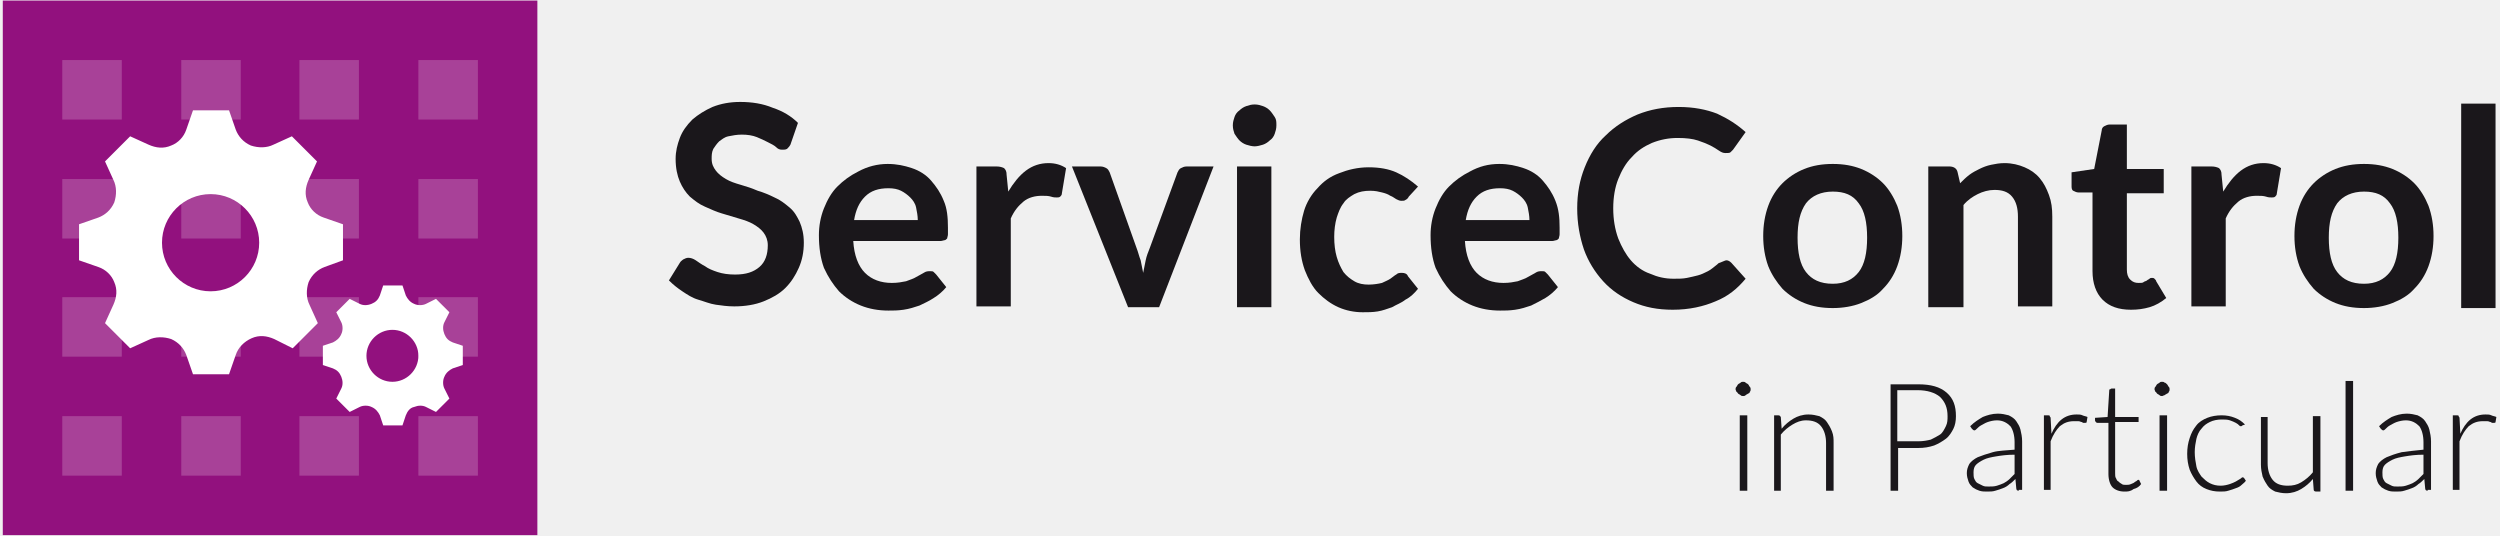
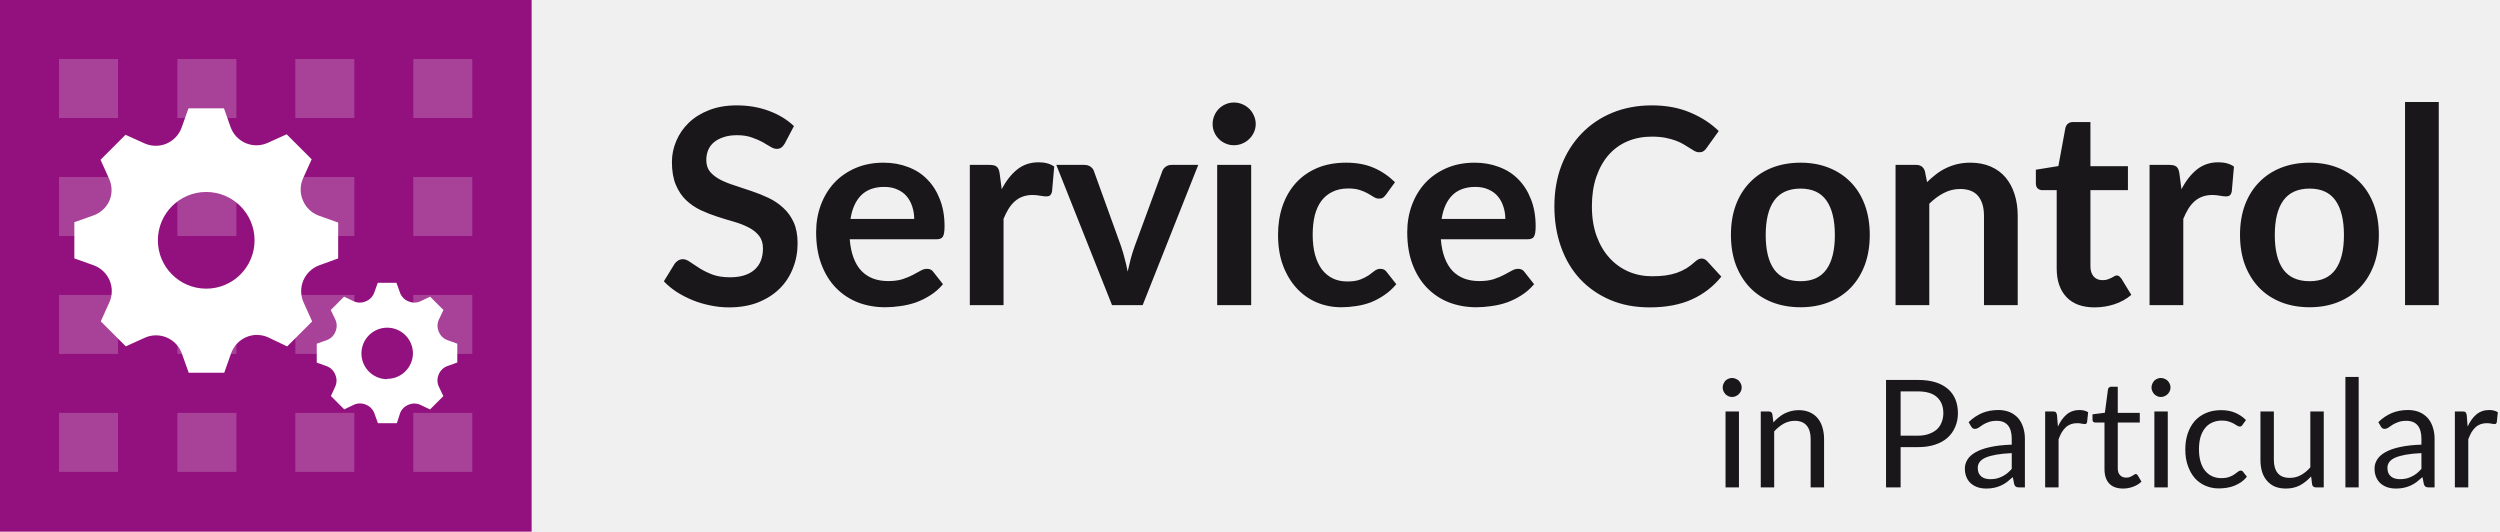
- <svg xmlns="http://www.w3.org/2000/svg" stroke-linejoin="round" fill-rule="evenodd" xml:space="preserve" height="100%" width="100%" version="1.1" stroke-miterlimit="1.414" clip-rule="evenodd" viewBox="0 0 504 108">
-   <g transform="translate(-26 -82)">
-     <g id="SC-bw" transform="matrix(1.6892 0 0 1.6892 -173.1 -93.565)">
-       <g fill="#1a171b" fill-rule="nonzero">
-         <path d="m212.2 121.2c-0.1 0.2-0.3 0.4-0.4 0.5-0.2 0.1-0.3 0.1-0.6 0.1s-0.5-0.1-0.7-0.3-0.6-0.4-1-0.6-0.8-0.4-1.3-0.6-1.1-0.3-1.8-0.3c-0.6 0-1.1 0.1-1.6 0.2s-0.8 0.4-1.1 0.6c-0.3 0.3-0.5 0.6-0.7 0.9-0.2 0.4-0.2 0.8-0.2 1.2 0 0.6 0.2 1 0.5 1.4s0.7 0.7 1.2 1 1.1 0.5 1.8 0.7 1.3 0.4 2 0.7c0.7 0.2 1.4 0.5 2 0.8 0.7 0.3 1.2 0.7 1.8 1.2s0.9 1.1 1.2 1.7c0.3 0.7 0.5 1.5 0.5 2.5 0 1.1-0.2 2.1-0.6 3s-0.9 1.7-1.6 2.4-1.6 1.2-2.6 1.6-2.2 0.6-3.5 0.6c-0.8 0-1.5-0.1-2.2-0.2s-1.4-0.4-2.1-0.6-1.3-0.6-1.9-1-1.1-0.8-1.6-1.3l1.3-2.1c0.1-0.2 0.3-0.3 0.4-0.4 0.2-0.1 0.4-0.2 0.6-0.2 0.3 0 0.6 0.1 0.9 0.3s0.7 0.5 1.1 0.7c0.4 0.3 0.9 0.5 1.5 0.7s1.3 0.3 2.1 0.3c1.3 0 2.2-0.3 2.9-0.9s1-1.5 1-2.6c0-0.6-0.2-1.1-0.5-1.5s-0.7-0.7-1.2-1-1.1-0.5-1.8-0.7-1.3-0.4-2-0.6-1.3-0.5-2-0.8-1.2-0.7-1.8-1.2c-0.5-0.5-0.9-1.1-1.2-1.8s-0.5-1.6-0.5-2.7c0-0.9 0.2-1.7 0.5-2.5s0.8-1.5 1.5-2.2c0.7-0.6 1.5-1.1 2.4-1.5 1-0.4 2.1-0.6 3.3-0.6 1.4 0 2.7 0.2 3.9 0.7 1.2 0.4 2.2 1 3 1.8l-0.9 2.6z" />
-         <path d="m223.8 123.5c1.1 0 2 0.2 2.9 0.5s1.7 0.8 2.3 1.5 1.1 1.4 1.5 2.4c0.4 0.9 0.5 2 0.5 3.2v0.8c0 0.2-0.1 0.4-0.1 0.5-0.1 0.1-0.2 0.2-0.3 0.2s-0.3 0.1-0.5 0.1h-10.4c0.1 1.7 0.6 3 1.4 3.8s1.9 1.2 3.2 1.2c0.7 0 1.2-0.1 1.7-0.2 0.5-0.2 0.9-0.3 1.2-0.5 0.4-0.2 0.7-0.4 0.9-0.5 0.3-0.2 0.5-0.2 0.8-0.2 0.2 0 0.3 0 0.4 0.1l0.3 0.3 1.2 1.5c-0.4 0.5-1 1-1.5 1.3-0.6 0.4-1.1 0.6-1.7 0.9-0.6 0.2-1.2 0.4-1.9 0.5s-1.2 0.1-1.8 0.1c-1.2 0-2.3-0.2-3.3-0.6s-1.9-1-2.6-1.7c-0.7-0.8-1.3-1.7-1.8-2.8-0.4-1.1-0.6-2.4-0.6-3.9 0-1.1 0.2-2.2 0.6-3.2s0.9-1.9 1.6-2.6 1.5-1.3 2.5-1.8c1.1-0.6 2.3-0.9 3.5-0.9zm0.1 2.9c-1.2 0-2.1 0.3-2.8 1s-1.1 1.6-1.3 2.8h7.6c0-0.5-0.1-1-0.2-1.5s-0.4-0.9-0.7-1.2-0.7-0.6-1.1-0.8-0.9-0.3-1.5-0.3z" />
-         <path d="m234.4 140.6v-16.8h2.4c0.4 0 0.7 0.1 0.9 0.2 0.2 0.2 0.3 0.4 0.3 0.8l0.2 2c0.6-1 1.3-1.9 2.1-2.5s1.7-0.9 2.7-0.9c0.8 0 1.5 0.2 2.1 0.6l-0.5 3c0 0.2-0.1 0.3-0.2 0.4s-0.3 0.1-0.4 0.1c-0.2 0-0.4 0-0.7-0.1s-0.7-0.1-1.1-0.1c-0.8 0-1.6 0.2-2.2 0.7s-1.1 1.1-1.5 2v10.5h-4.1v0.1z" />
-         <path d="m256.2 140.6h-3.7l-6.7-16.8h3.4c0.3 0 0.5 0.1 0.7 0.2s0.3 0.3 0.4 0.5l3.2 9c0.2 0.5 0.3 1 0.5 1.5l0.3 1.5 0.3-1.5c0.1-0.5 0.3-1 0.5-1.5l3.3-9c0.1-0.2 0.2-0.4 0.4-0.5s0.4-0.2 0.7-0.2h3.2l-6.5 16.8z" />
-         <path d="m270.2 118.9c0 0.4-0.1 0.7-0.2 1s-0.3 0.6-0.6 0.8c-0.2 0.2-0.5 0.4-0.8 0.5s-0.7 0.2-1 0.2-0.7-0.1-1-0.2-0.6-0.3-0.8-0.5-0.4-0.5-0.6-0.8c-0.1-0.3-0.2-0.6-0.2-1s0.1-0.7 0.2-1 0.3-0.6 0.6-0.8c0.2-0.2 0.5-0.4 0.8-0.5s0.6-0.2 1-0.2 0.7 0.1 1 0.2 0.6 0.3 0.8 0.5 0.4 0.5 0.6 0.8 0.2 0.6 0.2 1zm-0.6 4.9v16.8h-4.1v-16.8h4.1z" />
-         <path d="m286 127.4c-0.1 0.2-0.2 0.3-0.4 0.4-0.1 0.1-0.3 0.1-0.5 0.1s-0.4-0.1-0.6-0.2-0.4-0.3-0.7-0.4c-0.3-0.2-0.6-0.3-1-0.4s-0.8-0.2-1.4-0.2c-0.7 0-1.3 0.1-1.9 0.4-0.5 0.3-1 0.6-1.3 1.1-0.4 0.5-0.6 1.1-0.8 1.7-0.2 0.7-0.3 1.5-0.3 2.3 0 0.9 0.1 1.7 0.3 2.4s0.5 1.3 0.8 1.8c0.4 0.5 0.8 0.8 1.3 1.1s1.1 0.4 1.7 0.4 1.2-0.1 1.6-0.2c0.4-0.2 0.7-0.3 1-0.5s0.5-0.4 0.7-0.5c0.2-0.2 0.4-0.2 0.7-0.2s0.6 0.1 0.7 0.4l1.2 1.5c-0.4 0.5-0.9 1-1.5 1.3-0.5 0.4-1.1 0.6-1.6 0.9-0.6 0.2-1.1 0.4-1.7 0.5s-1.2 0.1-1.8 0.1c-1 0-2-0.2-2.9-0.6s-1.7-1-2.4-1.7-1.2-1.7-1.6-2.7c-0.4-1.1-0.6-2.3-0.6-3.7 0-1.2 0.2-2.4 0.5-3.4s0.9-2 1.6-2.7c0.7-0.8 1.5-1.4 2.6-1.8 1-0.4 2.2-0.7 3.5-0.7s2.4 0.2 3.3 0.6 1.8 1 2.6 1.7l-1.1 1.2z" />
-         <path d="m296.8 123.5c1.1 0 2 0.2 2.9 0.5s1.7 0.8 2.3 1.5 1.1 1.4 1.5 2.4 0.5 2 0.5 3.2v0.8c0 0.2-0.1 0.4-0.1 0.5-0.1 0.1-0.2 0.2-0.3 0.2s-0.3 0.1-0.5 0.1h-10.4c0.1 1.7 0.6 3 1.4 3.8s1.9 1.2 3.2 1.2c0.7 0 1.2-0.1 1.7-0.2 0.5-0.2 0.9-0.3 1.2-0.5 0.4-0.2 0.7-0.4 0.9-0.5 0.3-0.2 0.5-0.2 0.8-0.2 0.2 0 0.3 0 0.4 0.1l0.3 0.3 1.2 1.5c-0.4 0.5-1 1-1.5 1.3s-1.1 0.6-1.7 0.9c-0.6 0.2-1.2 0.4-1.9 0.5s-1.2 0.1-1.8 0.1c-1.2 0-2.3-0.2-3.3-0.6s-1.9-1-2.6-1.7c-0.7-0.8-1.3-1.7-1.8-2.8-0.4-1.1-0.6-2.4-0.6-3.9 0-1.1 0.2-2.2 0.6-3.2s0.9-1.9 1.6-2.6 1.5-1.3 2.5-1.8c1.1-0.6 2.2-0.9 3.5-0.9zm0.1 2.9c-1.2 0-2.1 0.3-2.8 1s-1.1 1.6-1.3 2.8h7.6c0-0.5-0.1-1-0.2-1.5s-0.4-0.9-0.7-1.2-0.7-0.6-1.1-0.8-0.9-0.3-1.5-0.3z" />
-         <path d="m323.9 135c0.2 0 0.4 0.1 0.6 0.3l1.7 1.9c-1 1.2-2.1 2.1-3.6 2.7-1.4 0.6-3.1 1-5.1 1-1.8 0-3.3-0.3-4.7-0.9s-2.6-1.4-3.6-2.5-1.8-2.4-2.3-3.8c-0.5-1.5-0.8-3.1-0.8-4.9s0.3-3.4 0.9-4.9 1.4-2.8 2.5-3.8c1.1-1.1 2.4-1.9 3.8-2.5 1.5-0.6 3.1-0.9 4.9-0.9s3.3 0.3 4.6 0.8c1.3 0.6 2.4 1.3 3.4 2.2l-1.5 2.1-0.3 0.3c-0.1 0.1-0.3 0.1-0.6 0.1s-0.5-0.1-0.8-0.3-0.6-0.4-1-0.6-0.9-0.4-1.5-0.6-1.4-0.3-2.4-0.3c-1.1 0-2.1 0.2-3.1 0.6-0.9 0.4-1.7 0.9-2.4 1.7-0.7 0.7-1.2 1.6-1.6 2.6s-0.6 2.2-0.6 3.5 0.2 2.5 0.6 3.6c0.4 1 0.9 1.9 1.5 2.6s1.4 1.3 2.3 1.6c0.9 0.4 1.8 0.6 2.8 0.6 0.6 0 1.1 0 1.6-0.1s0.9-0.2 1.3-0.3 0.8-0.3 1.2-0.5 0.7-0.5 1.1-0.8c0.1-0.1 0.2-0.2 0.3-0.2 0.5-0.2 0.7-0.3 0.8-0.3z" />
-         <path d="m336.6 123.5c1.3 0 2.4 0.2 3.4 0.6s1.9 1 2.6 1.7 1.3 1.7 1.7 2.7c0.4 1.1 0.6 2.3 0.6 3.6s-0.2 2.5-0.6 3.6-1 2-1.7 2.7c-0.7 0.8-1.6 1.3-2.6 1.7s-2.2 0.6-3.4 0.6c-1.3 0-2.4-0.2-3.4-0.6s-1.9-1-2.6-1.7c-0.7-0.8-1.3-1.7-1.7-2.7-0.4-1.1-0.6-2.3-0.6-3.6s0.2-2.5 0.6-3.6 1-2 1.7-2.7 1.6-1.3 2.6-1.7 2.1-0.6 3.4-0.6zm0 14.3c1.4 0 2.4-0.5 3.1-1.4s1-2.3 1-4.1-0.3-3.2-1-4.1c-0.7-1-1.7-1.4-3.1-1.4s-2.5 0.5-3.2 1.4c-0.7 1-1 2.3-1 4.1s0.3 3.2 1 4.1 1.7 1.4 3.2 1.4z" />
-         <path d="m348 140.6v-16.8h2.5c0.5 0 0.9 0.2 1 0.7l0.3 1.3c0.3-0.3 0.7-0.7 1.1-1s0.8-0.5 1.2-0.7 0.9-0.4 1.4-0.5 1-0.2 1.6-0.2c0.9 0 1.7 0.2 2.4 0.5s1.3 0.7 1.8 1.3 0.8 1.2 1.1 2 0.4 1.6 0.4 2.6v10.7h-4.1v-10.7c0-1-0.2-1.8-0.7-2.4s-1.2-0.8-2.1-0.8c-0.7 0-1.4 0.2-2 0.5s-1.2 0.7-1.7 1.3v12.2h-4.2z" />
-         <path d="m372.2 140.9c-1.5 0-2.6-0.4-3.4-1.2s-1.2-2-1.2-3.4v-9.4h-1.7c-0.2 0-0.4-0.1-0.6-0.2s-0.2-0.4-0.2-0.6v-1.6l2.7-0.4 0.9-4.6c0-0.2 0.1-0.4 0.3-0.5s0.4-0.2 0.6-0.2h2.1v5.3h4.4v2.9h-4.4v9.1c0 0.5 0.1 0.9 0.4 1.2s0.6 0.4 1 0.4c0.3 0 0.5 0 0.6-0.1s0.3-0.1 0.4-0.2 0.2-0.1 0.3-0.2 0.2-0.1 0.3-0.1 0.2 0 0.3 0.1 0.2 0.2 0.2 0.3l1.2 2c-0.6 0.5-1.3 0.9-2 1.1s-1.4 0.3-2.2 0.3z" />
-         <path d="m379.4 140.6v-16.8h2.4c0.4 0 0.7 0.1 0.9 0.2 0.2 0.2 0.3 0.4 0.3 0.8l0.2 2c0.6-1 1.3-1.9 2.1-2.5s1.7-0.9 2.7-0.9c0.8 0 1.5 0.2 2.1 0.6l-0.5 3c0 0.2-0.1 0.3-0.2 0.4s-0.3 0.1-0.4 0.1c-0.2 0-0.4 0-0.7-0.1s-0.7-0.1-1.1-0.1c-0.8 0-1.6 0.2-2.2 0.7s-1.1 1.1-1.5 2v10.5h-4.1v0.1z" />
-         <path d="m400 123.5c1.3 0 2.4 0.2 3.4 0.6s1.9 1 2.6 1.7 1.3 1.7 1.7 2.7c0.4 1.1 0.6 2.3 0.6 3.6s-0.2 2.5-0.6 3.6-1 2-1.7 2.7c-0.7 0.8-1.6 1.3-2.6 1.7s-2.2 0.6-3.4 0.6c-1.3 0-2.4-0.2-3.4-0.6s-1.9-1-2.6-1.7c-0.7-0.8-1.3-1.7-1.7-2.7-0.4-1.1-0.6-2.3-0.6-3.6s0.2-2.5 0.6-3.6 1-2 1.7-2.7 1.6-1.3 2.6-1.7 2.1-0.6 3.4-0.6zm0 14.3c1.4 0 2.4-0.5 3.1-1.4s1-2.3 1-4.1-0.3-3.2-1-4.1c-0.7-1-1.7-1.4-3.1-1.4s-2.5 0.5-3.2 1.4c-0.7 1-1 2.3-1 4.1s0.3 3.2 1 4.1 1.7 1.4 3.2 1.4z" />
-         <rect height="24.4" width="4.1" y="116.3" x="411.6" />
-       </g>
-       <g fill="#1a171b" fill-rule="nonzero">
-         <path d="m326.8 150.4c0 0.1 0 0.2-0.1 0.3 0 0.1-0.1 0.2-0.2 0.2-0.1 0.1-0.2 0.1-0.3 0.2s-0.2 0.1-0.3 0.1-0.2 0-0.3-0.1-0.2-0.1-0.3-0.2-0.1-0.2-0.2-0.2c0-0.1-0.1-0.2-0.1-0.3s0-0.2 0.1-0.3 0.1-0.2 0.2-0.3 0.2-0.1 0.3-0.2 0.2-0.1 0.3-0.1 0.2 0 0.3 0.1 0.2 0.1 0.3 0.2 0.1 0.2 0.2 0.3 0.1 0.2 0.1 0.3zm-0.4 3.1v9h-0.9v-9h0.9z" />
-         <path d="m329.6 162.5v-9h0.5c0.2 0 0.2 0.1 0.3 0.2l0.1 1.4c0.4-0.5 0.9-0.9 1.4-1.2s1.1-0.5 1.8-0.5c0.5 0 0.9 0.1 1.3 0.2 0.4 0.2 0.7 0.4 0.9 0.7s0.4 0.6 0.6 1.1 0.2 0.9 0.2 1.4v5.7h-0.9v-5.7c0-0.8-0.2-1.5-0.6-2s-1-0.7-1.8-0.7c-0.6 0-1.1 0.2-1.6 0.5s-1 0.7-1.4 1.2v6.7h-0.8z" />
-         <path d="m344.4 157.4v5.1h-0.9v-12.7h3.3c1.5 0 2.6 0.3 3.4 1s1.1 1.6 1.1 2.8c0 0.6-0.1 1.1-0.3 1.5s-0.5 0.9-0.9 1.2-0.9 0.6-1.4 0.8c-0.6 0.2-1.2 0.3-1.9 0.3h-2.4zm0-0.8h2.4c0.6 0 1.1-0.1 1.5-0.2 0.4-0.2 0.8-0.4 1.1-0.6s0.5-0.6 0.7-1 0.2-0.8 0.2-1.2c0-1-0.3-1.7-0.9-2.3-0.6-0.5-1.5-0.8-2.7-0.8h-2.4v6.1h0.1z" />
-         <path d="m358.8 162.5c-0.2 0-0.3-0.1-0.3-0.3l-0.1-1.1c-0.2 0.2-0.5 0.5-0.7 0.6-0.2 0.2-0.5 0.4-0.8 0.5s-0.5 0.2-0.9 0.3c-0.3 0.1-0.6 0.1-1 0.1-0.3 0-0.6 0-0.9-0.1s-0.5-0.2-0.8-0.4c-0.2-0.2-0.4-0.4-0.5-0.7s-0.2-0.6-0.2-1 0.1-0.7 0.3-1.1c0.2-0.3 0.6-0.6 1-0.8 0.5-0.2 1.1-0.4 1.8-0.6s1.6-0.2 2.6-0.3v-0.9c0-0.8-0.2-1.5-0.5-1.9-0.4-0.4-0.9-0.7-1.6-0.7-0.4 0-0.8 0.1-1.1 0.2s-0.6 0.3-0.8 0.4-0.4 0.3-0.5 0.4-0.2 0.2-0.3 0.2-0.2-0.1-0.3-0.2l-0.2-0.3c0.5-0.5 1-0.8 1.5-1.1 0.5-0.2 1.1-0.4 1.8-0.4 0.5 0 0.9 0.1 1.3 0.2 0.4 0.2 0.7 0.4 0.9 0.7s0.4 0.6 0.5 1 0.2 0.9 0.2 1.4v5.8h-0.4v0.1zm-3.6-0.5c0.3 0 0.7 0 1-0.1s0.6-0.2 0.8-0.3 0.5-0.3 0.7-0.5l0.6-0.6v-2.3c-0.9 0-1.6 0.1-2.2 0.2s-1.1 0.2-1.5 0.4-0.7 0.4-0.9 0.6-0.3 0.5-0.3 0.9c0 0.3 0 0.6 0.1 0.8s0.2 0.4 0.4 0.5l0.6 0.3c0.2 0.1 0.4 0.1 0.7 0.1z" />
-         <path d="m361.8 162.5v-9h0.5c0.1 0 0.2 0 0.2 0.1s0.1 0.1 0.1 0.2l0.1 1.9c0.3-0.7 0.7-1.3 1.2-1.7s1.1-0.6 1.8-0.6c0.3 0 0.5 0 0.7 0.1s0.4 0.1 0.6 0.2l-0.1 0.6c0 0.1-0.1 0.1-0.2 0.1h-0.2c-0.1 0-0.1-0.1-0.2-0.1s-0.2-0.1-0.4-0.1h-0.5c-0.7 0-1.2 0.2-1.7 0.6-0.4 0.4-0.8 1-1.1 1.8v5.8h-0.8v0.1z" />
-         <path d="m371.4 162.6c-0.6 0-1.1-0.2-1.4-0.5s-0.5-0.9-0.5-1.6v-6.1h-1.3c-0.1 0-0.1 0-0.2-0.1 0 0-0.1-0.1-0.1-0.2v-0.3l1.5-0.1 0.2-3.2c0-0.1 0-0.1 0.1-0.1 0 0 0.1-0.1 0.2-0.1h0.4v3.4h2.8v0.6h-2.8v6.1c0 0.2 0 0.5 0.1 0.6 0.1 0.2 0.1 0.3 0.3 0.4 0.1 0.1 0.2 0.2 0.4 0.3 0.1 0.1 0.3 0.1 0.5 0.1s0.4 0 0.6-0.1 0.3-0.1 0.4-0.2 0.2-0.1 0.3-0.2 0.1-0.1 0.2-0.1c0 0 0.1 0 0.1 0.1l0.2 0.4c-0.2 0.3-0.5 0.5-0.9 0.6-0.4 0.3-0.7 0.3-1.1 0.3z" />
-         <path d="m376.8 150.4c0 0.1 0 0.2-0.1 0.3 0 0.1-0.1 0.2-0.2 0.2-0.1 0.1-0.2 0.1-0.3 0.2-0.1 0-0.2 0.1-0.3 0.1s-0.2 0-0.3-0.1-0.2-0.1-0.3-0.2-0.1-0.2-0.2-0.2c0-0.1-0.1-0.2-0.1-0.3s0-0.2 0.1-0.3 0.1-0.2 0.2-0.3 0.2-0.1 0.3-0.2 0.2-0.1 0.3-0.1 0.2 0 0.3 0.1c0.1 0 0.2 0.1 0.3 0.2s0.1 0.2 0.2 0.3 0.1 0.2 0.1 0.3zm-0.3 3.1v9h-0.9v-9h0.9z" />
-         <path d="m385.5 154.7v0c-0.1 0.1-0.1 0.1-0.2 0.1s-0.1 0-0.2-0.1-0.2-0.2-0.4-0.3-0.4-0.2-0.7-0.3-0.6-0.1-1-0.1c-0.5 0-1 0.1-1.4 0.3s-0.7 0.4-1 0.8c-0.3 0.3-0.5 0.8-0.6 1.2-0.1 0.5-0.2 1-0.2 1.6s0.1 1.2 0.2 1.7 0.4 0.9 0.6 1.2c0.3 0.3 0.6 0.6 1 0.8s0.8 0.3 1.3 0.3c0.4 0 0.8-0.1 1.1-0.2s0.5-0.2 0.7-0.3 0.3-0.2 0.5-0.3 0.2-0.2 0.3-0.2 0.1 0 0.2 0.1l0.2 0.3c-0.1 0.2-0.3 0.3-0.5 0.5s-0.4 0.3-0.7 0.4-0.5 0.2-0.9 0.3c-0.3 0.1-0.6 0.1-1 0.1-0.6 0-1.1-0.1-1.6-0.3s-0.9-0.5-1.2-0.9-0.6-0.9-0.8-1.4c-0.2-0.6-0.3-1.2-0.3-1.9s0.1-1.3 0.3-1.9 0.4-1 0.8-1.5c0.3-0.4 0.8-0.7 1.3-0.9s1.1-0.3 1.7-0.3 1.1 0.1 1.6 0.3 0.8 0.4 1.2 0.8l-0.3 0.1z" />
-         <path d="m388.5 153.5v5.7c0 0.8 0.2 1.5 0.6 2s1 0.7 1.8 0.7c0.6 0 1.1-0.1 1.6-0.4s1-0.7 1.4-1.2v-6.7h0.9v9h-0.5c-0.2 0-0.3-0.1-0.3-0.2l-0.1-1.3c-0.4 0.5-0.9 0.9-1.4 1.2s-1.1 0.5-1.8 0.5c-0.5 0-0.9-0.1-1.3-0.2-0.4-0.2-0.7-0.4-0.9-0.7s-0.4-0.6-0.6-1.1c-0.1-0.4-0.2-0.9-0.2-1.4v-5.7h0.8v-0.2z" />
-         <rect height="13.1" width=".9" y="149.4" x="397.8" />
-         <path d="m407.6 162.5c-0.2 0-0.3-0.1-0.3-0.3l-0.1-1.1c-0.2 0.2-0.5 0.5-0.7 0.6-0.2 0.2-0.5 0.4-0.8 0.5s-0.5 0.2-0.9 0.3c-0.3 0.1-0.6 0.1-1 0.1-0.3 0-0.6 0-0.9-0.1s-0.5-0.2-0.8-0.4c-0.2-0.2-0.4-0.4-0.5-0.7s-0.2-0.6-0.2-1 0.1-0.7 0.3-1.1c0.2-0.3 0.6-0.6 1-0.8 0.5-0.2 1-0.4 1.8-0.6 0.7-0.1 1.6-0.2 2.6-0.3v-0.9c0-0.8-0.2-1.5-0.5-1.9-0.4-0.4-0.9-0.7-1.6-0.7-0.4 0-0.8 0.1-1.1 0.2s-0.6 0.3-0.8 0.4-0.4 0.3-0.5 0.4-0.2 0.2-0.3 0.2-0.2-0.1-0.3-0.2l-0.2-0.3c0.5-0.5 1-0.8 1.5-1.1 0.5-0.2 1.1-0.4 1.8-0.4 0.5 0 0.9 0.1 1.3 0.2 0.4 0.2 0.7 0.4 0.9 0.7s0.4 0.6 0.5 1 0.2 0.9 0.2 1.4v5.8h-0.4v0.1zm-3.6-0.5c0.3 0 0.7 0 1-0.1s0.6-0.2 0.8-0.3 0.5-0.3 0.7-0.5l0.6-0.6v-2.3c-0.9 0-1.6 0.1-2.2 0.2s-1.1 0.2-1.5 0.4-0.7 0.4-0.9 0.6-0.3 0.5-0.3 0.9c0 0.3 0 0.6 0.1 0.8s0.2 0.4 0.4 0.5l0.6 0.3c0.2 0.1 0.4 0.1 0.7 0.1z" />
-         <path d="m410.6 162.5v-9h0.5c0.1 0 0.2 0 0.2 0.1s0.1 0.1 0.1 0.2l0.1 1.9c0.3-0.7 0.7-1.3 1.2-1.7s1.1-0.6 1.8-0.6c0.3 0 0.5 0 0.7 0.1s0.4 0.1 0.6 0.2l-0.1 0.6c0 0.1-0.1 0.1-0.2 0.1h-0.2c-0.1 0-0.1-0.1-0.2-0.1s-0.2-0.1-0.4-0.1h-0.5c-0.7 0-1.2 0.2-1.7 0.6-0.4 0.4-0.8 1-1.1 1.8v5.8h-0.8v0.1z" />
-       </g>
-       <rect height="63.8" width="63.8" y="104" x="118.2" fill="#92117e" />
-       <g fill="#a84198">
-         <rect height="7.1" width="7.1" y="111.1" x="125.3" />
-         <rect height="7.1" width="7.1" y="111.1" x="139.5" />
-         <rect height="7.1" width="7.1" y="111.1" x="153.6" />
-         <rect height="7.1" width="7.1" y="125.3" x="139.5" />
-         <rect height="7.1" width="7.1" y="125.3" x="153.6" />
-         <rect height="7.1" width="7.1" y="111.1" x="167.8" />
-         <rect height="7.1" width="7.1" y="125.3" x="167.8" />
-         <rect height="7.1" width="7.1" y="125.3" x="125.3" />
-         <rect height="7.1" width="7.1" y="139.4" x="125.3" />
-         <rect height="7.1" width="7.1" y="139.4" x="139.5" />
-         <rect height="7.1" width="7.1" y="139.4" x="167.8" />
-         <rect height="7.1" width="7.1" y="153.6" x="125.3" />
-         <rect height="7.1" width="7.1" y="153.6" x="139.5" />
-         <rect height="7.1" width="7.1" y="153.6" x="153.6" />
-         <rect height="7.1" width="7.1" y="139.4" x="153.6" />
-         <rect height="7.1" width="7.1" y="153.6" x="167.8" />
-       </g>
-       <path id="gear-9-icon_1_" fill-rule="nonzero" fill="#fff" d="m158.8 135v-4.3l-2.3-0.8c-0.9-0.3-1.6-1-1.9-1.8-0.4-0.9-0.3-1.8 0.1-2.7l1-2.2-3-3-2.2 1c-0.8 0.4-1.8 0.4-2.7 0.1-0.9-0.4-1.5-1.1-1.8-1.9l-0.8-2.3h-4.3l-0.8 2.3c-0.3 0.9-1 1.6-1.8 1.9-0.9 0.4-1.8 0.3-2.7-0.1l-2.2-1-3 3 1 2.2c0.4 0.8 0.4 1.8 0.1 2.7-0.4 0.9-1.1 1.5-1.9 1.8l-2.3 0.8v4.3l2.3 0.8c0.9 0.3 1.6 1 1.9 1.8 0.4 0.9 0.3 1.8-0.1 2.7l-1 2.2 3 3 2.2-1c0.8-0.4 1.8-0.4 2.7-0.1 0.9 0.4 1.5 1.1 1.8 1.9l0.8 2.3h4.3l0.8-2.3c0.3-0.9 1-1.6 1.9-2s1.8-0.3 2.7 0.1l2.2 1.1 3-3-1-2.2c-0.4-0.8-0.4-1.8-0.1-2.7 0.4-0.9 1.1-1.5 1.9-1.8l2.2-0.8zm-15.8 3.7c-3.2 0-5.8-2.6-5.8-5.8s2.6-5.8 5.8-5.8 5.8 2.6 5.8 5.8-2.6 5.8-5.8 5.8zm30.1 8.8v-2.3l-1.2-0.4c-0.5-0.2-0.8-0.5-1-1s-0.2-1 0-1.4l0.6-1.2-1.6-1.6-1.2 0.6c-0.4 0.2-1 0.2-1.4 0-0.5-0.2-0.8-0.6-1-1l-0.4-1.2h-2.3l-0.4 1.2c-0.2 0.5-0.5 0.8-1 1s-1 0.2-1.4 0l-1.2-0.6-1.6 1.6 0.6 1.2c0.2 0.4 0.2 1 0 1.4-0.2 0.5-0.6 0.8-1 1l-1.2 0.4v2.3l1.2 0.4c0.5 0.2 0.8 0.5 1 1s0.2 1 0 1.4l-0.6 1.2 1.6 1.6 1.2-0.6c0.4-0.2 1-0.2 1.4 0 0.5 0.2 0.8 0.6 1 1l0.4 1.2h2.3l0.4-1.2c0.2-0.5 0.5-0.9 1-1 0.5-0.2 1-0.2 1.4 0l1.2 0.6 1.6-1.6-0.6-1.2c-0.2-0.4-0.2-1 0-1.4 0.2-0.5 0.6-0.8 1-1l1.2-0.4zm-8.4 2c-1.7 0-3.1-1.4-3.1-3.1s1.4-3.1 3.1-3.1 3.1 1.4 3.1 3.1-1.4 3.1-3.1 3.1z" />
-     </g>
-   </g>
+ <svg xmlns="http://www.w3.org/2000/svg" id="Layer_1" data-name="Layer 1" viewBox="0 0 299.92 63.78">
+   <defs>
+     <style>.cls-1{font-size:32.8px;font-weight:700;}.cls-1,.cls-2{fill:#1a171b;font-family:Lato;}.cls-2{font-size:18px;}.cls-3{fill:#92117e;}.cls-4{fill:#a84198;}.cls-5{fill:#fff;}</style>
+   </defs>
+   <text class="cls-1" transform="translate(78.89 36.61)">ServiceControl</text>
+   <text class="cls-2" transform="translate(205.65 58.47)">in Particular</text>
+   <rect class="cls-3" width="63.78" height="63.78" />
+   <rect class="cls-4" x="7.08" y="7.08" width="7.08" height="7.08" />
+   <rect class="cls-4" x="21.28" y="7.08" width="7.08" height="7.08" />
+   <rect class="cls-4" x="35.43" y="7.08" width="7.08" height="7.08" />
+   <rect class="cls-4" x="21.28" y="21.23" width="7.08" height="7.08" />
+   <rect class="cls-4" x="35.43" y="21.23" width="7.08" height="7.08" />
+   <rect class="cls-4" x="49.58" y="7.08" width="7.08" height="7.08" />
+   <rect class="cls-4" x="49.58" y="21.23" width="7.08" height="7.08" />
+   <rect class="cls-4" x="7.08" y="21.23" width="7.08" height="7.08" />
+   <rect class="cls-4" x="7.08" y="35.38" width="7.08" height="7.08" />
+   <rect class="cls-4" x="21.28" y="35.38" width="7.08" height="7.08" />
+   <rect class="cls-4" x="49.58" y="35.38" width="7.08" height="7.08" />
+   <rect class="cls-4" x="7.08" y="49.53" width="7.08" height="7.08" />
+   <rect class="cls-4" x="21.28" y="49.53" width="7.08" height="7.08" />
+   <rect class="cls-4" x="35.43" y="49.53" width="7.08" height="7.08" />
+   <rect class="cls-4" x="35.43" y="35.38" width="7.08" height="7.08" />
+   <rect class="cls-4" x="49.58" y="49.53" width="7.08" height="7.08" />
+   <path id="gear-9-icon" class="cls-5" d="M40.57,31V26.7l-2.3-.82A3.3,3.3,0,0,1,36.32,24h0a3.3,3.3,0,0,1,.07-2.68l1-2.21-3-3-2.21,1a3.3,3.3,0,0,1-2.68.07h0a3.3,3.3,0,0,1-1.84-1.94L26.87,13H22.61l-0.82,2.3a3.3,3.3,0,0,1-1.84,1.94h0a3.3,3.3,0,0,1-2.68-.07l-2.21-1-3,3,1,2.21A3.3,3.3,0,0,1,13.16,24h0a3.3,3.3,0,0,1-1.94,1.84l-2.3.82V31l2.3,0.82a3.3,3.3,0,0,1,1.94,1.84h0a3.3,3.3,0,0,1-.07,2.68l-1,2.21,3,3,2.21-1a3.3,3.3,0,0,1,2.68-.07h0a3.3,3.3,0,0,1,1.84,1.94l0.82,2.3h4.26l0.81-2.29a3.33,3.33,0,0,1,1.86-2h0a3.27,3.27,0,0,1,2.66.07l2.22,1.06,3-3-1-2.21a3.3,3.3,0,0,1-.07-2.68h0a3.3,3.3,0,0,1,1.94-1.85ZM24.74,34.63a5.8,5.8,0,1,1,5.8-5.8A5.8,5.8,0,0,1,24.74,34.63Zm30.12,8.86V41.23l-1.22-.44a1.75,1.75,0,0,1-1-1h0a1.75,1.75,0,0,1,0-1.43l0.56-1.17-1.6-1.6-1.17.56a1.76,1.76,0,0,1-1.43,0h0a1.75,1.75,0,0,1-1-1l-0.44-1.22H45.32l-0.44,1.22a1.76,1.76,0,0,1-1,1h0a1.75,1.75,0,0,1-1.43,0l-1.17-.56-1.6,1.6,0.56,1.17a1.76,1.76,0,0,1,0,1.43h0a1.75,1.75,0,0,1-1,1L38,41.23v2.27l1.22,0.44a1.75,1.75,0,0,1,1,1h0a1.75,1.75,0,0,1,0,1.43L39.7,47.51l1.6,1.6,1.17-.56a1.76,1.76,0,0,1,1.43,0h0a1.75,1.75,0,0,1,1,1l0.44,1.22h2.27L48,49.56a1.77,1.77,0,0,1,1-1h0a1.74,1.74,0,0,1,1.41,0l1.18,0.56,1.6-1.6-0.56-1.17a1.75,1.75,0,0,1,0-1.42h0a1.76,1.76,0,0,1,1-1Zm-8.41,2a3.09,3.09,0,1,1,3.09-3.09A3.09,3.09,0,0,1,46.45,45.45Z" />
</svg>
